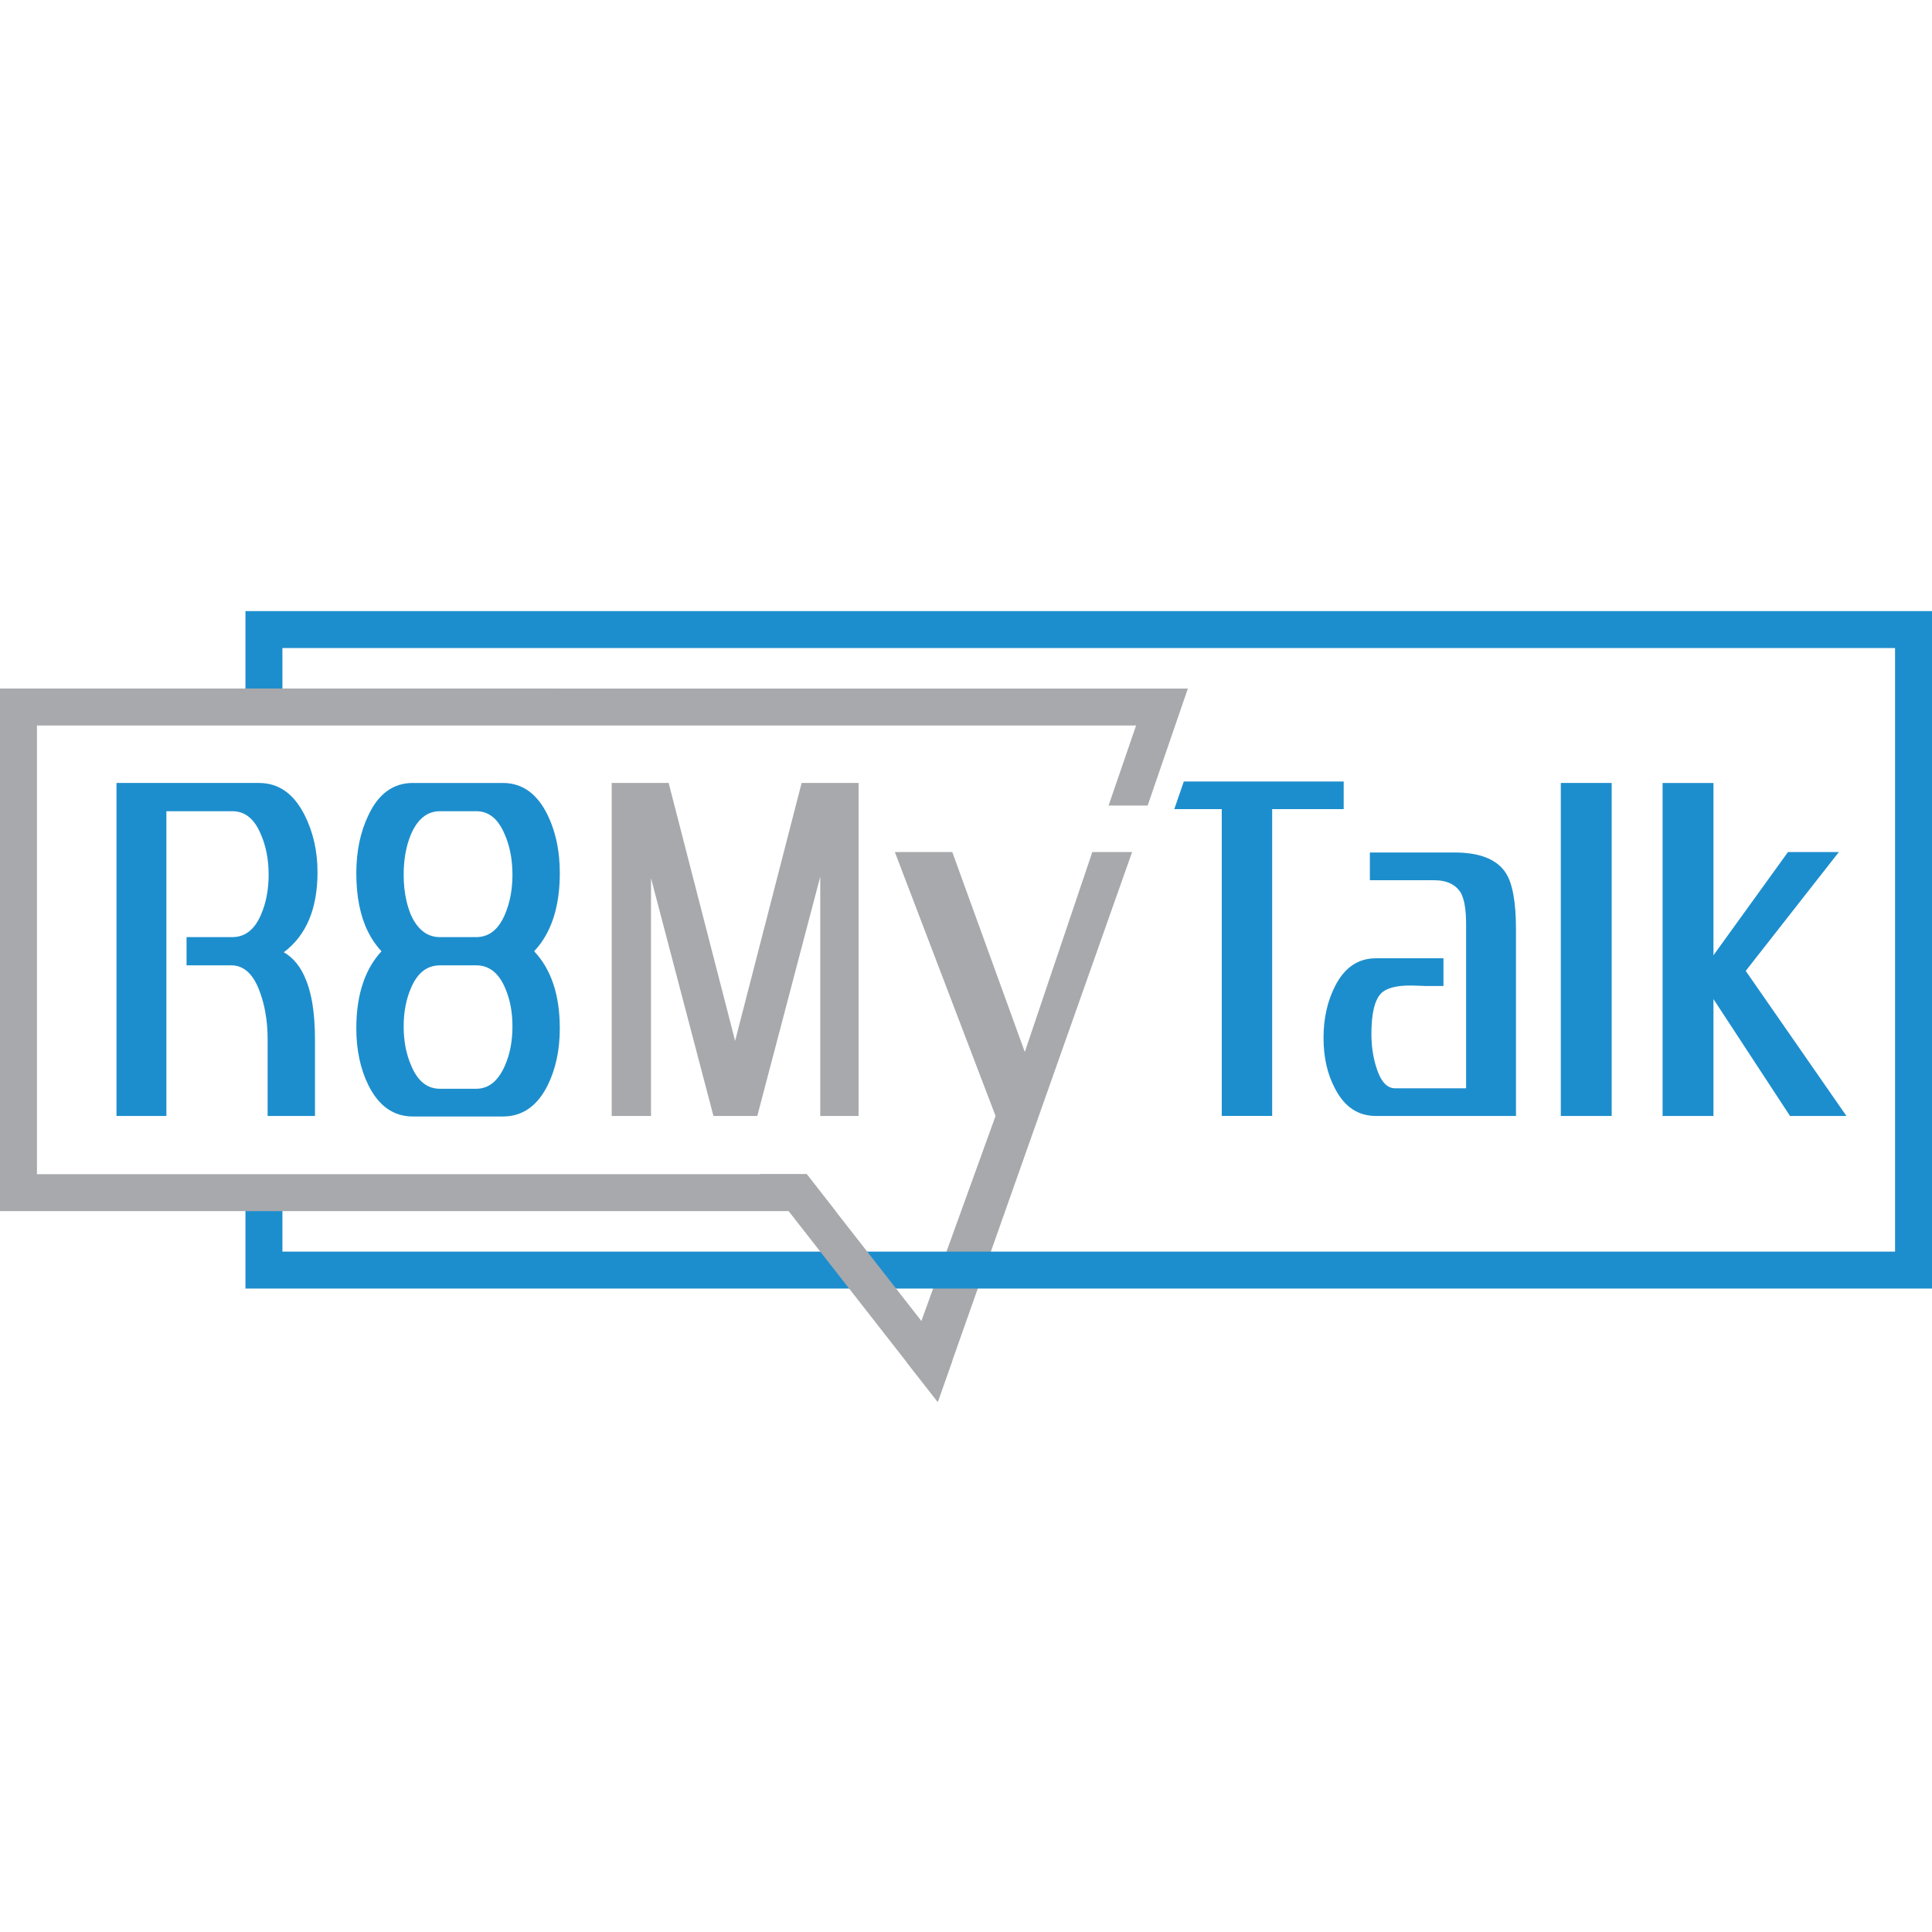
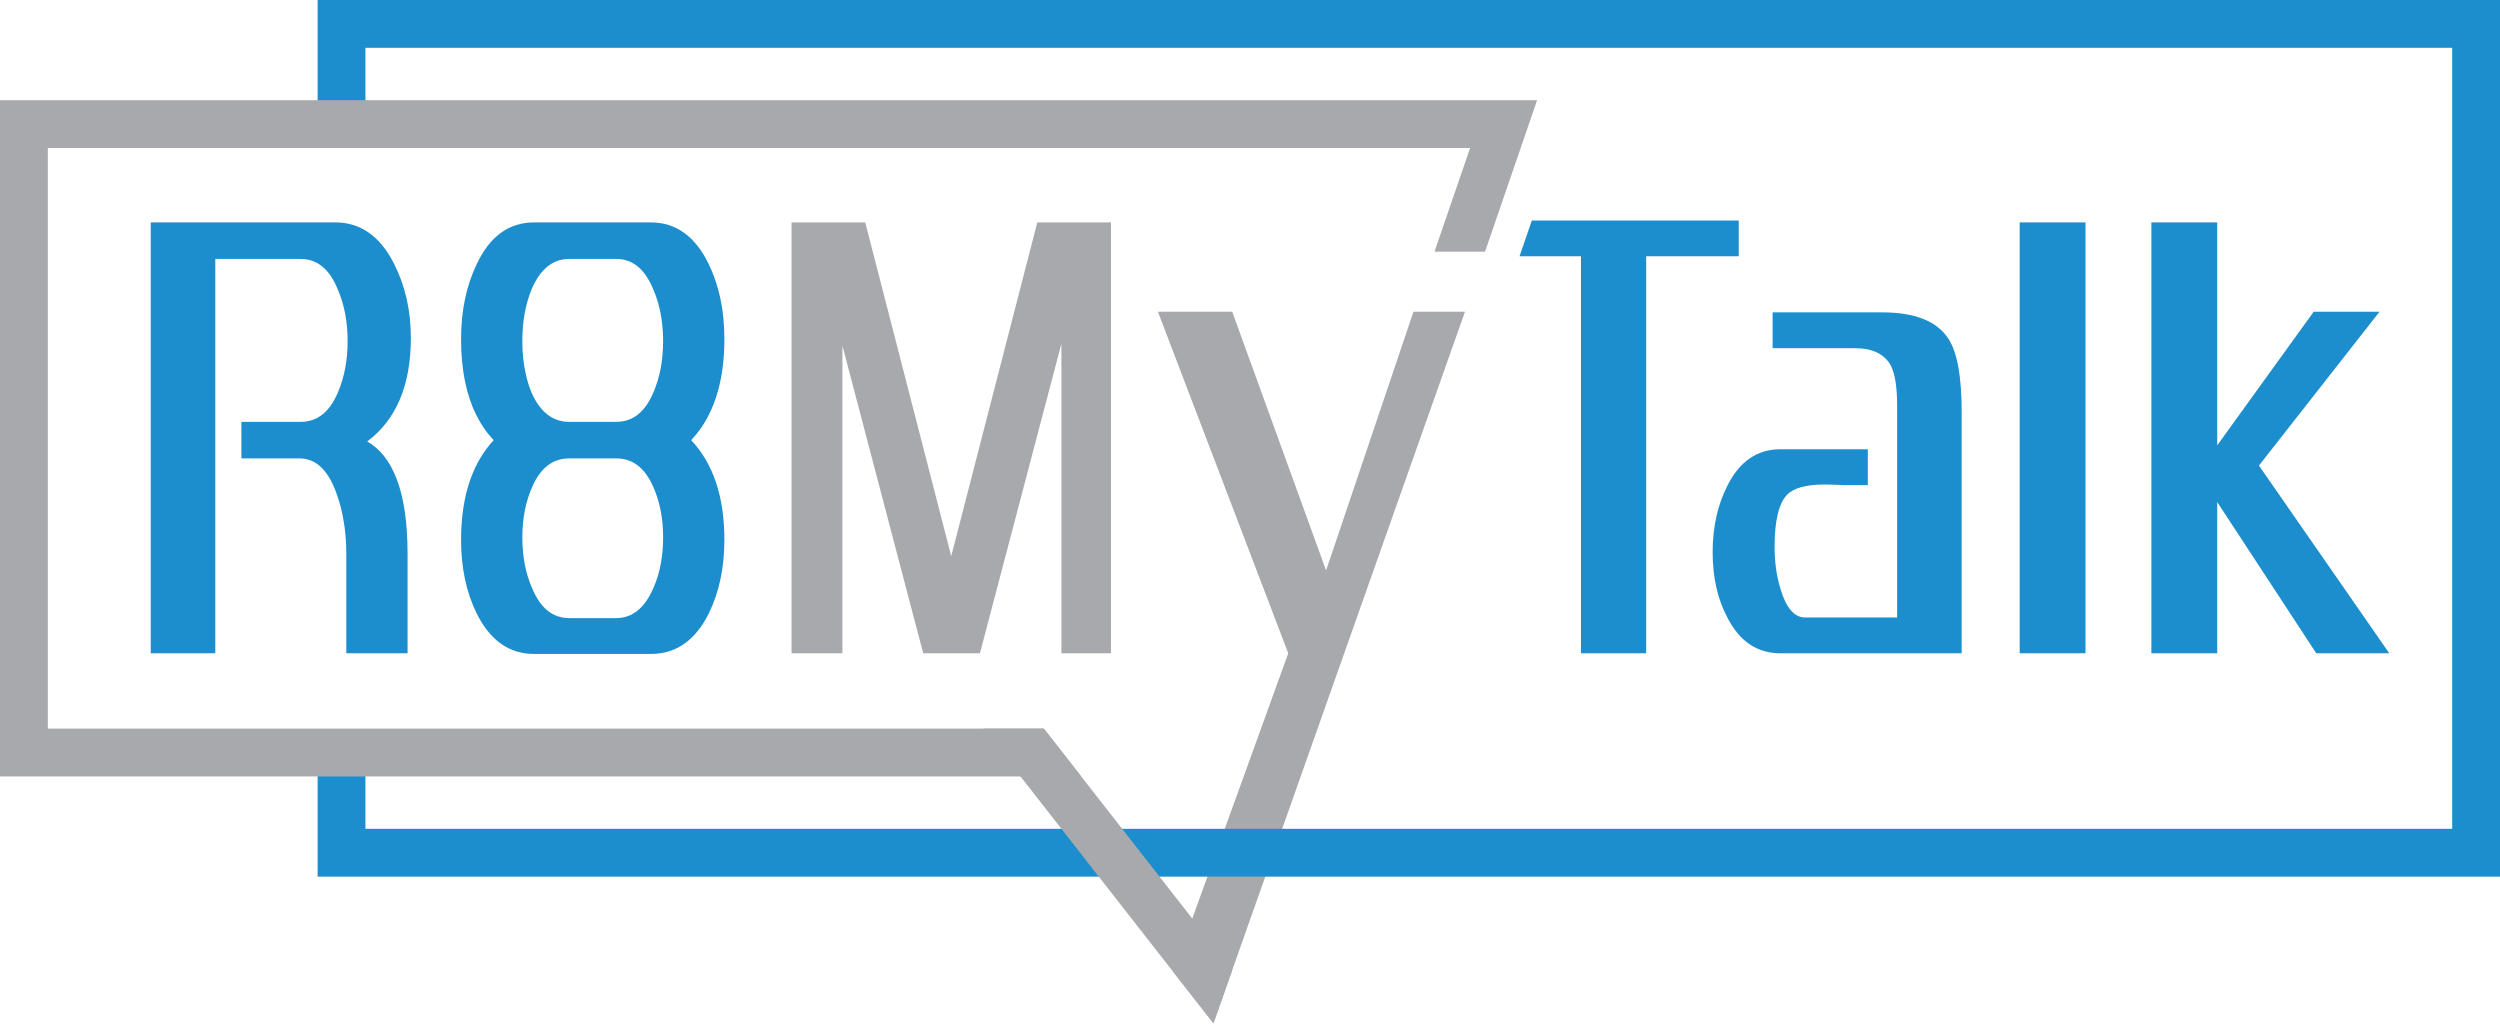
- <svg xmlns="http://www.w3.org/2000/svg" width="1000" height="1000" viewBox="178 368 644 237" xml:space="preserve">
+ <svg xmlns="http://www.w3.org/2000/svg" viewBox="178 368.2 644 263.6">
  <path fill="#1D8ECD" d="M279.984 491.105q-2.56-6.44-7.39-9.185 11.244-8.393 11.244-26.71c0-7.038-1.46-13.425-4.364-19.144-3.589-7.038-8.622-10.575-15.115-10.575h-47.526v110.993h16.628v-101.58h21.995c4.258 0 7.443 2.622 9.572 7.883 1.689 3.924 2.516 8.34 2.516 13.267s-.827 9.343-2.516 13.267c-2.129 5.032-5.314 7.548-9.572 7.548h-15.273v9.414h14.939c4.364 0 7.619 3.185 9.748 9.572a38 38 0 0 1 1.531 5.859c.545 2.886.809 5.983.809 9.255v25.514h15.783v-25.514c0-2.252-.07-4.399-.229-6.405-.387-5.365-1.302-9.852-2.78-13.459m83.052-22.504c1.038-3.871 1.566-8.235 1.566-13.056 0-1.812-.088-3.554-.246-5.261-.493-5.155-1.76-9.836-3.783-14.041-3.466-7.161-8.446-10.751-14.939-10.751H315.58c-6.493 0-11.42 3.589-14.78 10.751-2.692 5.595-4.029 12.035-4.029 19.302 0 7.725 1.284 14.217 3.853 19.426 1.214 2.499 2.727 4.698 4.54 6.616-2.622 2.833-4.628 6.229-6.018 10.17q-2.375 6.703-2.375 15.519c0 7.161 1.337 13.496 4.029 18.968 3.466 6.95 8.393 10.417 14.78 10.417h30.053c6.493 0 11.472-3.466 14.939-10.417 2.692-5.472 4.029-11.807 4.029-18.968 0-11.085-2.85-19.654-8.551-25.69 3.273-3.466 5.596-7.795 6.986-12.985m-16.734 51.097c-2.235 5.156-5.437 7.725-9.572 7.725h-12.088c-4.258 0-7.443-2.569-9.572-7.725-1.672-3.801-2.516-8.164-2.516-13.091 0-4.821.845-9.132 2.516-12.933 2.129-4.927 5.314-7.39 9.572-7.39h12.088c4.258 0 7.443 2.463 9.572 7.39 1.689 3.801 2.516 8.112 2.516 12.933 0 4.927-.827 9.291-2.516 13.091m0-50.376c-2.129 5.032-5.314 7.548-9.572 7.548h-12.088c-1.777 0-3.361-.44-4.786-1.302-1.988-1.232-3.642-3.308-4.944-6.246a29.4 29.4 0 0 1-1.39-4.417c-.651-2.745-.968-5.683-.968-8.851 0-4.927.774-9.343 2.358-13.267 2.235-5.261 5.472-7.883 9.73-7.883h12.088c3.502 0 6.282 1.777 8.34 5.349.44.757.862 1.601 1.232 2.534 1.337 3.097 2.129 6.51 2.393 10.241.088.985.123 1.988.123 3.027 0 4.927-.827 9.343-2.516 13.267" />
  <path fill="#A7A9AC" d="m445.207 425.491-22.17 85.972-22.153-85.972h-18.986v110.993h13.109v-79.251l12.757 48.599 7.918 30.141.141.51h14.604l.334-1.249 20.657-78.512v79.761h12.774V425.491zm96.899 23.015-22.505 66.652-24.176-66.652h-19.144l33.572 87.978-24.722 68.341-4.944 13.689 10.399 13.285 4.856-13.76 59.931-169.534z" />
  <path fill="#1D8ECD" d="m572.6 425.007-3.167 9.202h15.818v102.266h16.804V434.21h23.842v-9.202zm107.368 30.538c-2.921-4.575-8.622-6.88-17.138-6.88h-28.206v9.238h21.326c4.364 0 7.39 1.46 9.079 4.364 1.109 2.129 1.672 5.595 1.672 10.417v54.582h-23.684c-2.798 0-4.927-2.463-6.37-7.39-1.02-3.361-1.513-6.95-1.513-10.751 0-6.722 1.056-11.191 3.185-13.443 1.689-1.777 4.927-2.674 9.748-2.674.897 0 2.569.053 5.032.158h6.053v-9.238h-22.505c-5.947 0-10.469 3.079-13.601 9.238-2.586 5.032-3.871 10.804-3.871 17.297s1.285 12.159 3.871 16.962c3.132 6.053 7.654 9.062 13.601 9.062h46.681v-62.13c.001-9.064-1.125-15.328-3.36-18.812m18.3-30.054v110.993h16.962V425.491zm61.637 62.641 31.056-39.625h-16.962l-24.845 34.417v-57.432h-16.962v110.993h16.962v-38.957l25.514 38.957h18.81z" />
  <path fill="#1D8ECD" d="M259.82 368.2v31.971h12.317v-19.654h537.546v201.188H272.137v-19.654H259.82v31.971H822V368.2z" />
  <path fill="#A7A9AC" d="M178 394.013V568.21h278.521l-9.625-12.317H190.317V406.33h366.376l-9.167 26.693h13.021l13.408-39.009z" />
  <path fill="#A7A9AC" d="m495.443 618.04-4.857 13.76-10.399-13.285-39.308-50.306-9.625-12.316h15.642l9.625 12.316 28.611 36.617z" />
</svg>
